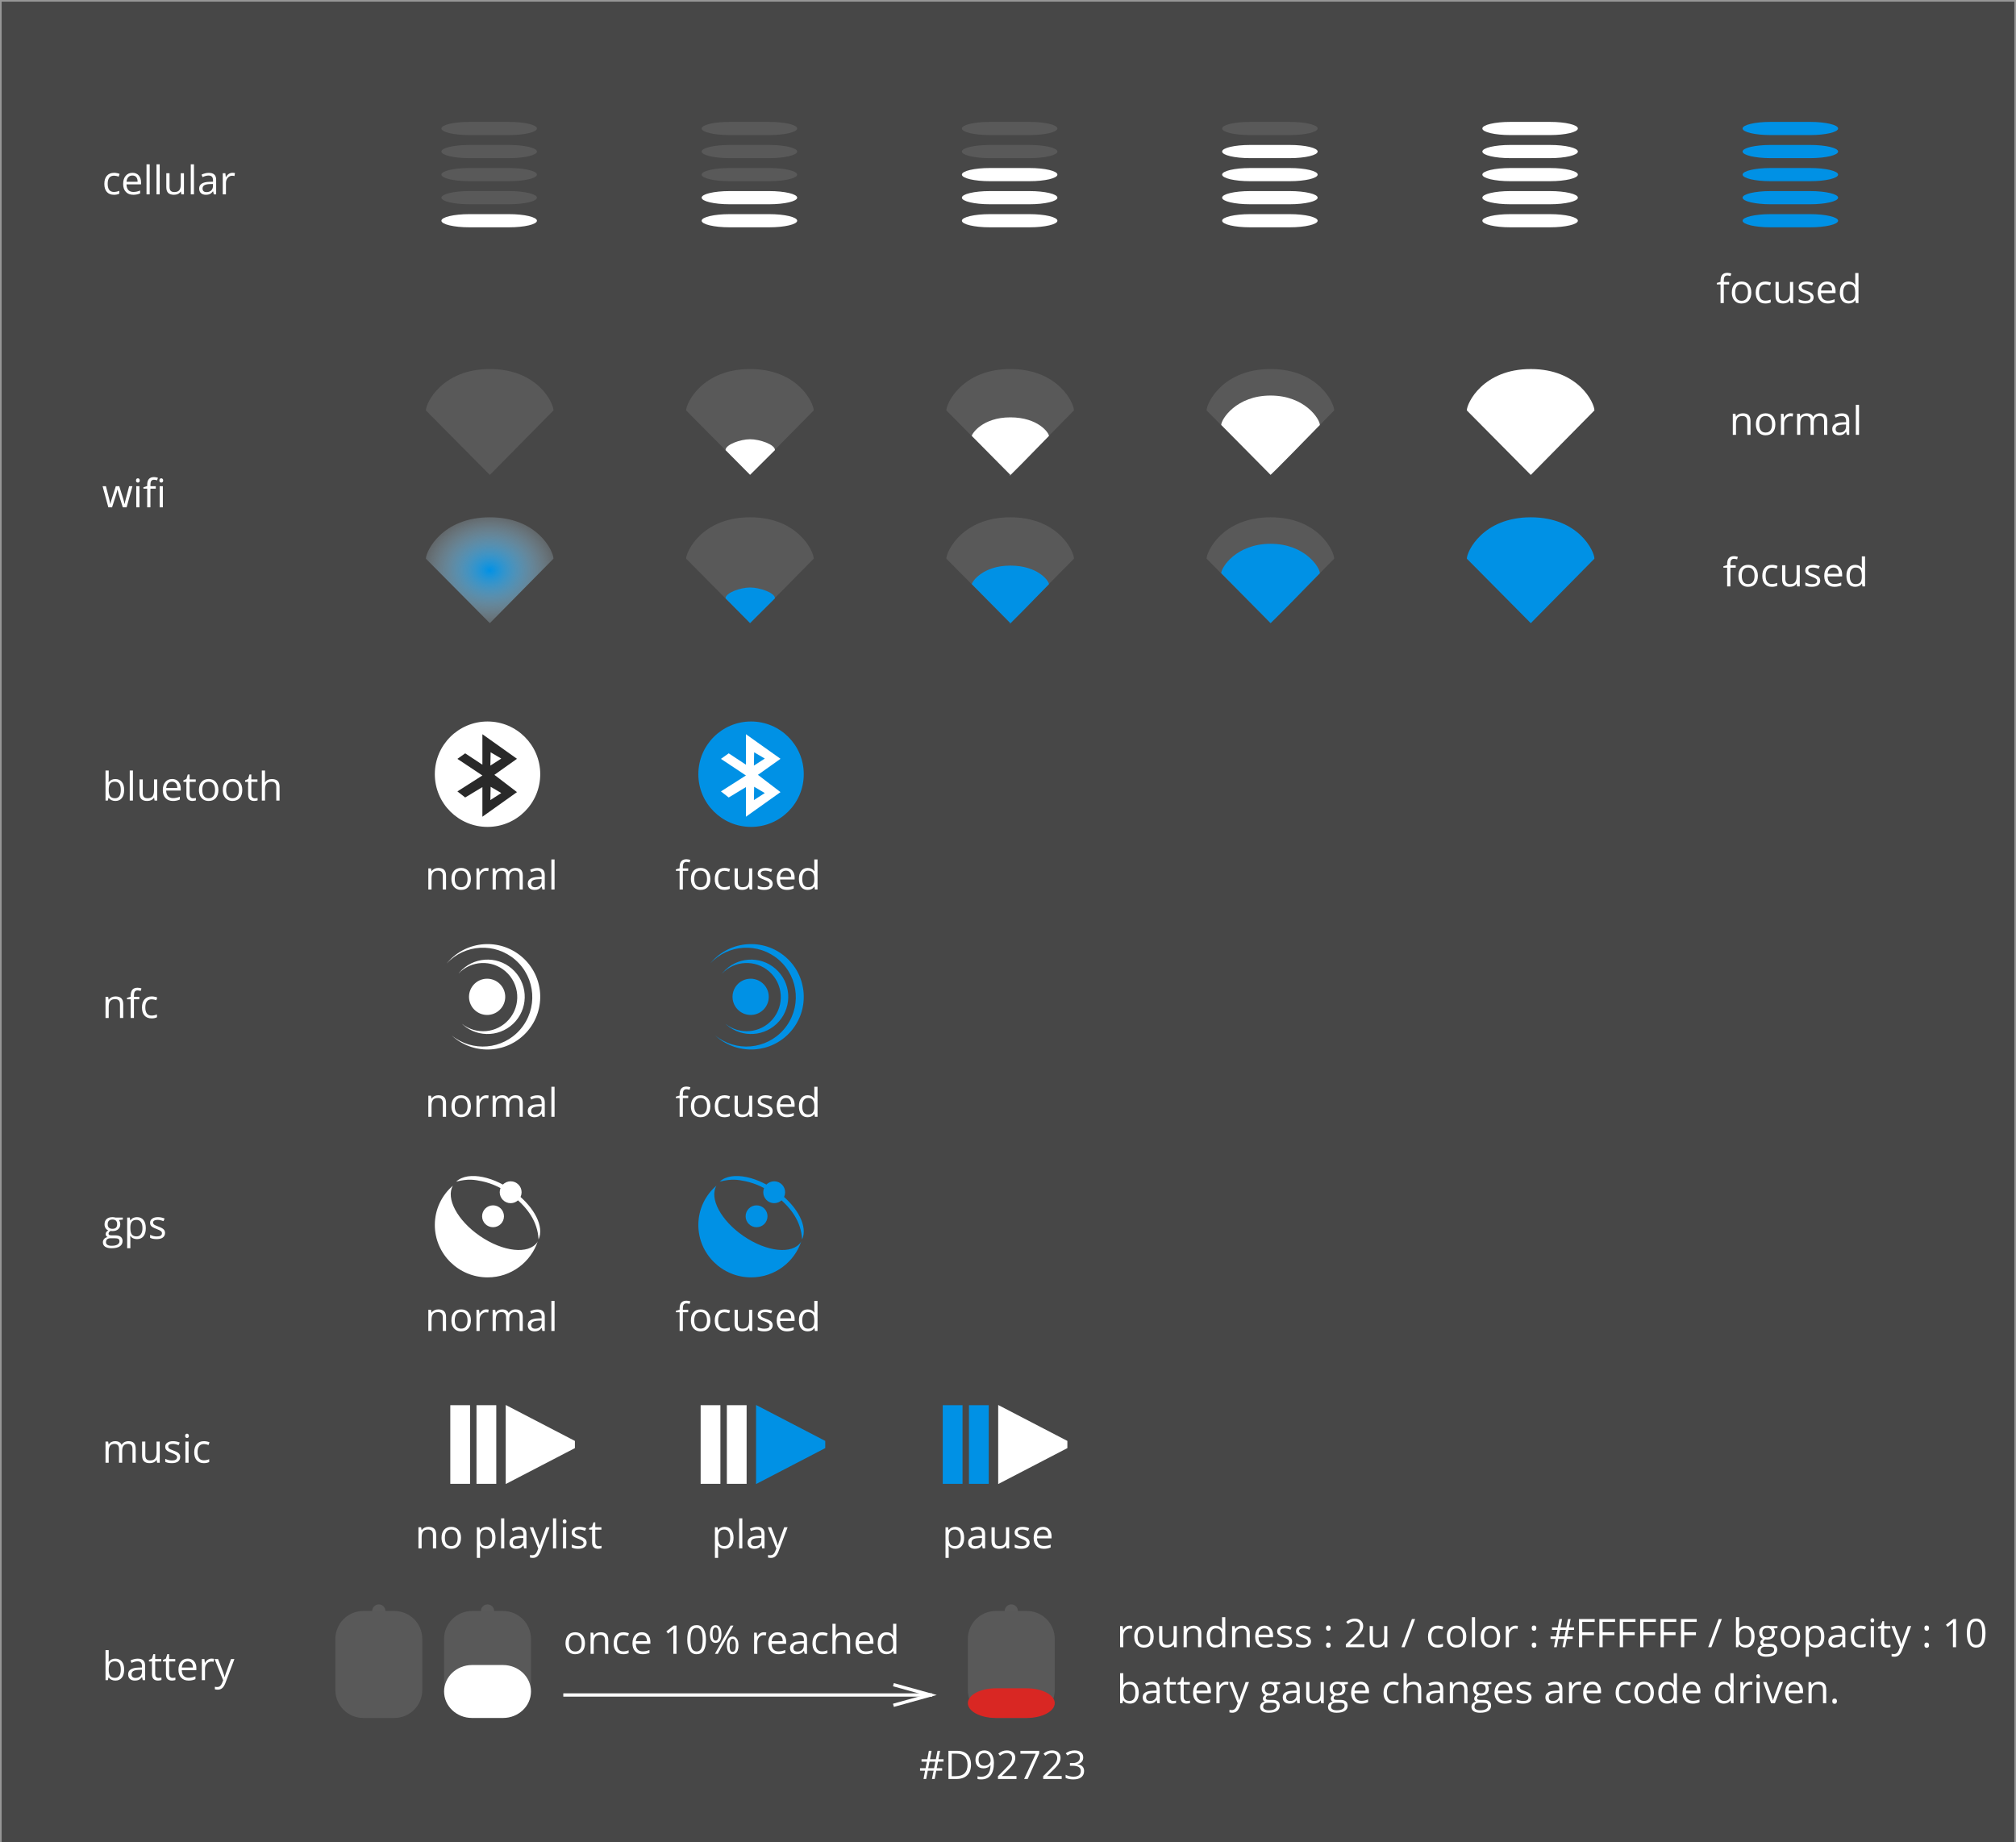
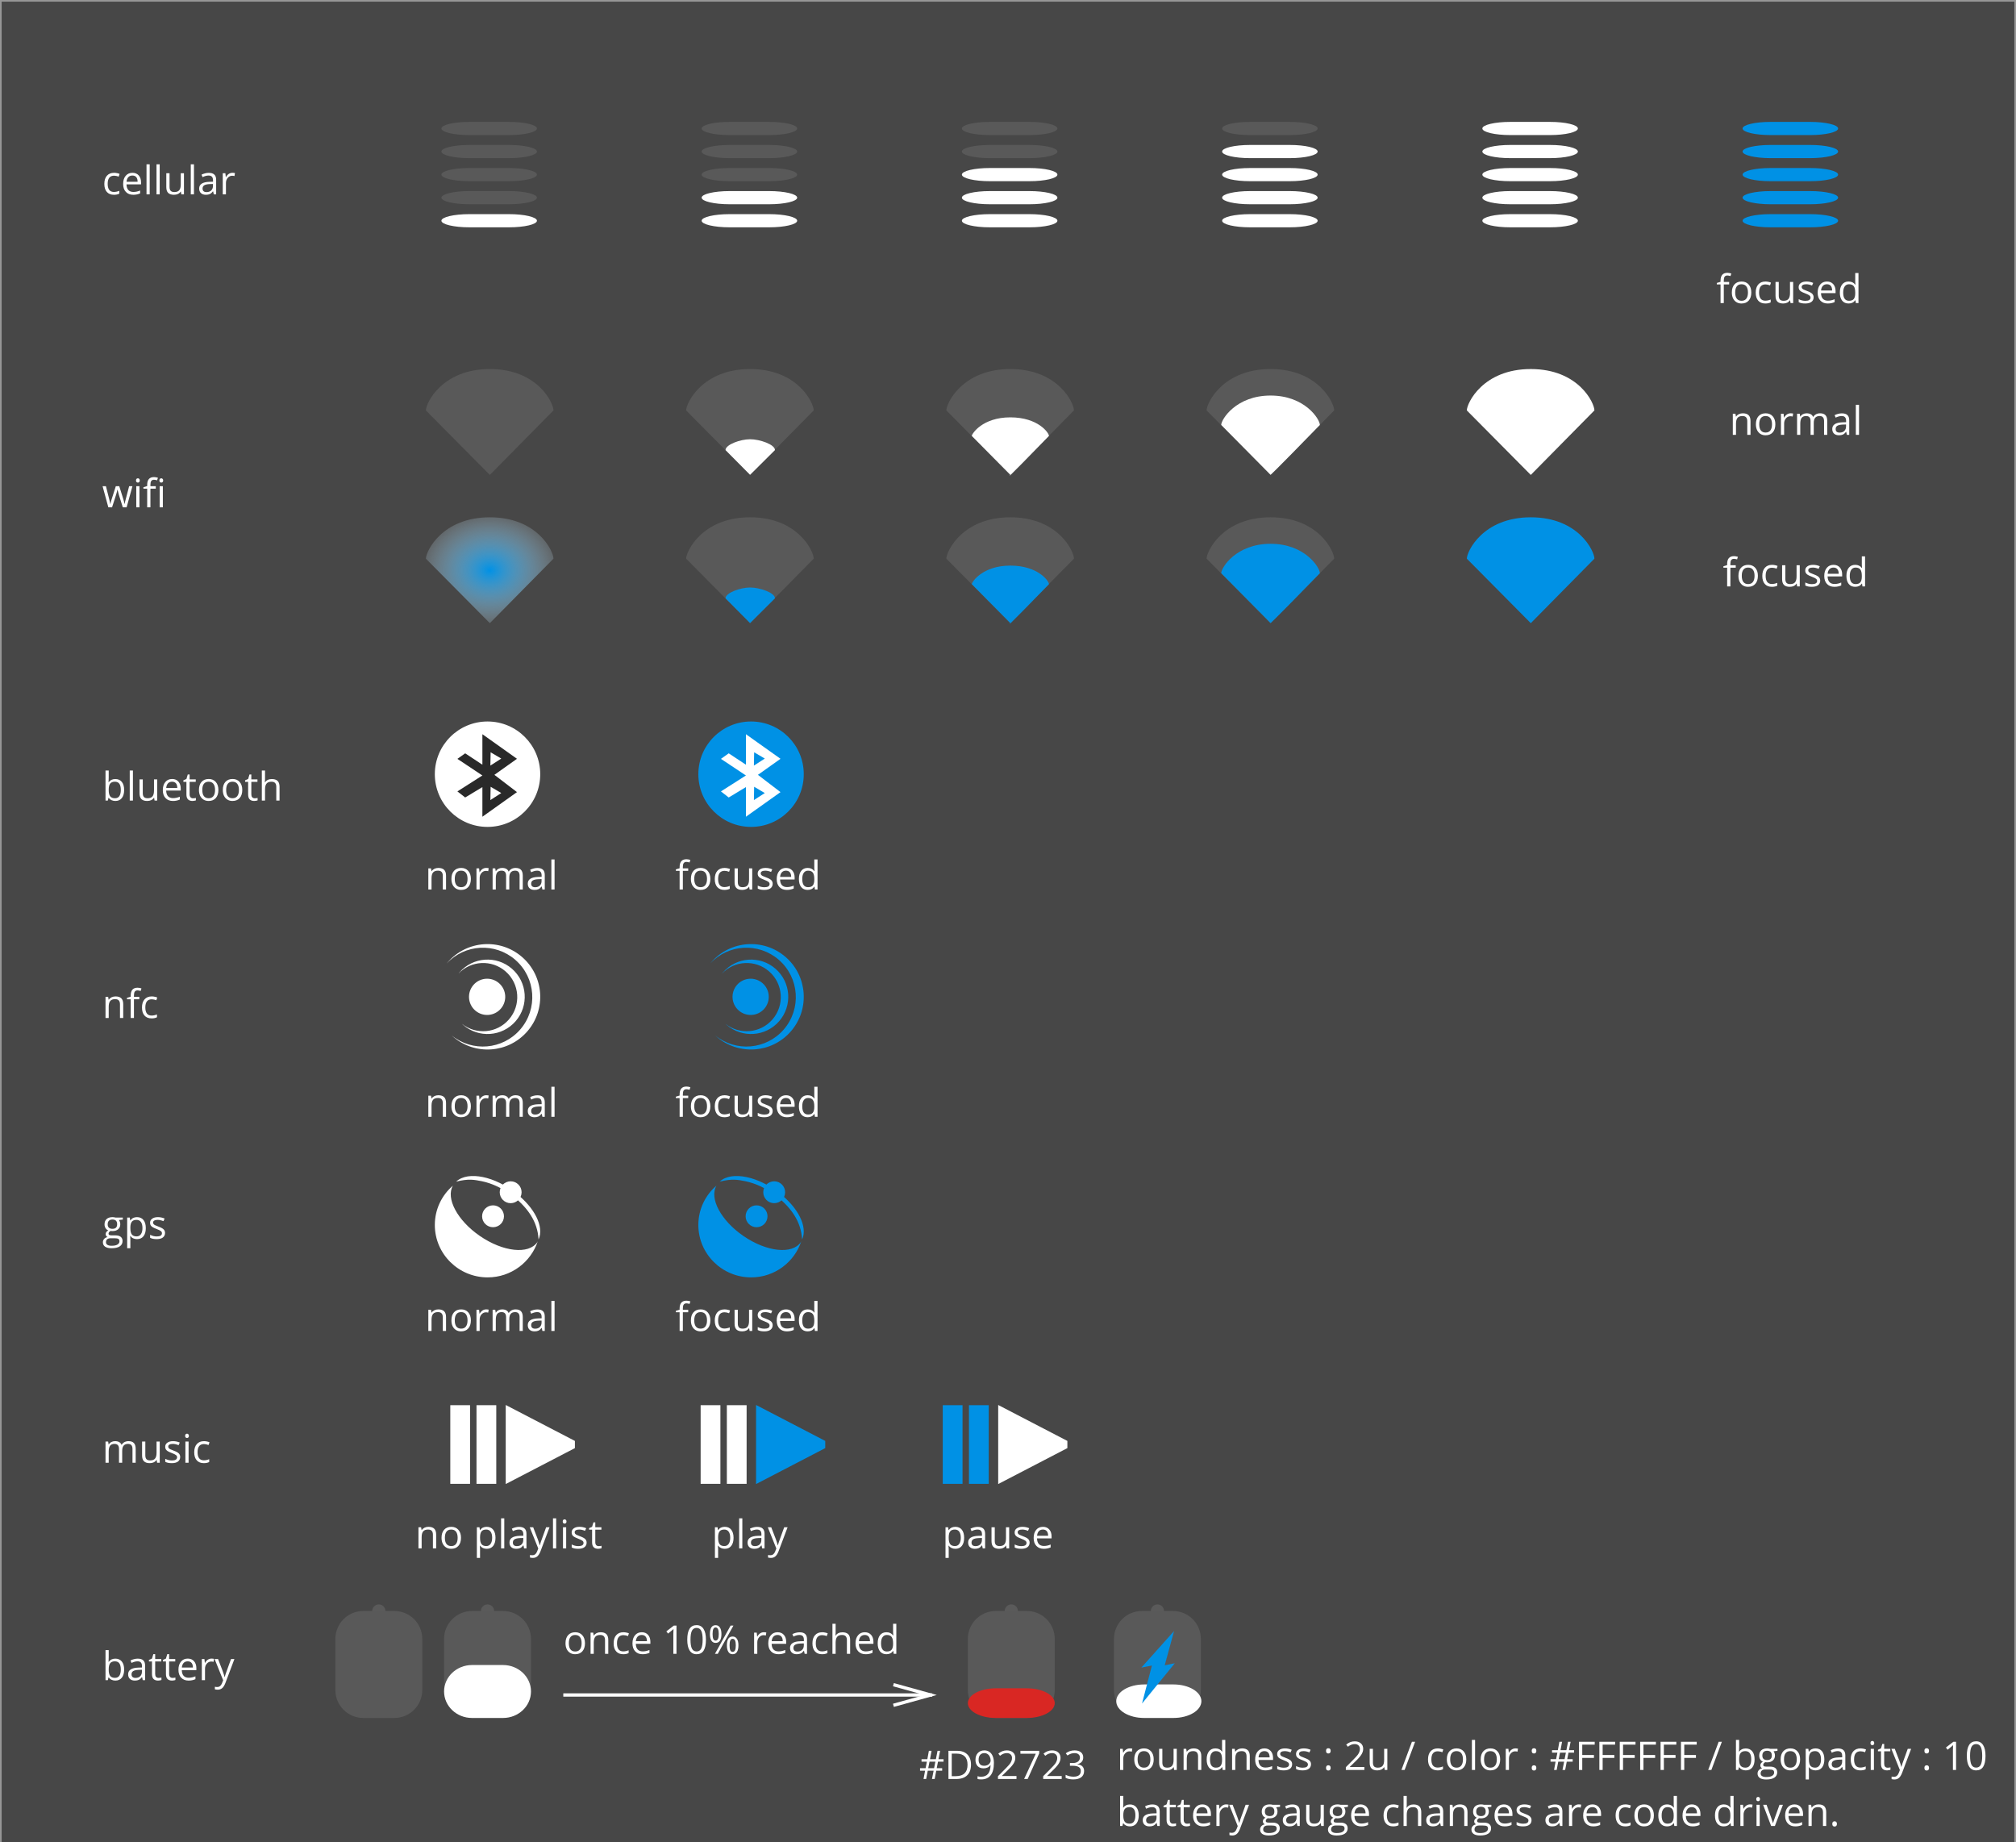
<svg xmlns="http://www.w3.org/2000/svg" xmlns:xlink="http://www.w3.org/1999/xlink" width="612px" height="559px" viewBox="0 0 612 559" version="1.1" id="svg2">
  <description id="description6">Created with Sketch (http://www.bohemiancoding.com/sketch)</description>
  <defs id="defs8">
    <radialGradient cx="50%" cy="50%" fx="50%" fy="50%" r="63.867%" id="radialGradient-1">
      <stop stop-color="#0091E5" offset="0%" id="stop11" />
      <stop stop-color="#FFFFFF" stop-opacity="0" offset="100%" id="stop13" />
    </radialGradient>
    <radialGradient xlink:href="#radialGradient-1" id="radialGradient3407" cx="17.903" cy="17.663" fx="17.903" fy="17.663" r="22.534" gradientTransform="scale(1.097773,0.9109352)" gradientUnits="userSpaceOnUse" />
    <radialGradient xlink:href="#radialGradient-1" id="radialGradient3583" gradientUnits="userSpaceOnUse" gradientTransform="scale(1.097773,0.9109352)" cx="17.903" cy="17.663" fx="17.903" fy="17.663" r="22.534" />
    <radialGradient xlink:href="#radialGradient-1" id="radialGradient3585" gradientUnits="userSpaceOnUse" gradientTransform="scale(1.097773,0.9109352)" cx="17.903" cy="17.663" fx="17.903" fy="17.663" r="22.534" />
  </defs>
  <rect id="Rectangle-25" x="0" y="0" width="612" height="562" style="fill:#474747;stroke:#979797" />
  <g id="cell-bars" transform="translate(134,37)" style="fill:#ffffff;stroke:none">
    <rect id="Rectangle-2" x="0" y="28" width="29" height="4" rx="8.479" />
    <rect id="rect20" x="0" y="21" width="29" height="4" rx="8.479" style="fill-opacity:0.1" />
    <rect id="rect22" x="0" y="14" width="29" height="4" rx="8.479" style="fill-opacity:0.1" />
    <rect id="rect24" x="0" y="7" width="29" height="4" rx="8.479" style="fill-opacity:0.1" />
    <rect id="rect26" x="0" y="0" width="29" height="4" rx="8.479" style="fill-opacity:0.1" />
  </g>
  <g id="g28" transform="translate(213,37)" style="fill:#ffffff;stroke:none">
    <rect id="rect30" x="0" y="28" width="29" height="4" rx="8.479" />
    <rect id="rect32" x="0" y="21" width="29" height="4" rx="8.479" />
    <rect id="rect34" x="0" y="14" width="29" height="4" rx="8.479" style="fill-opacity:0.1" />
    <rect id="rect36" x="0" y="7" width="29" height="4" rx="8.479" style="fill-opacity:0.1" />
    <rect id="rect38" x="0" y="0" width="29" height="4" rx="8.479" style="fill-opacity:0.1" />
  </g>
  <g id="g40" transform="translate(292,37)" style="fill:#ffffff;stroke:none">
    <rect id="rect42" x="0" y="28" width="29" height="4" rx="8.479" />
    <rect id="rect44" x="0" y="21" width="29" height="4" rx="8.479" />
    <rect id="rect46" x="0" y="14" width="29" height="4" rx="8.479" />
    <rect id="rect48" x="0" y="7" width="29" height="4" rx="8.479" style="fill-opacity:0.1" />
    <rect id="rect50" x="0" y="0" width="29" height="4" rx="8.479" style="fill-opacity:0.1" />
  </g>
  <g id="g52" transform="translate(371,37)" style="fill:#ffffff;stroke:none">
    <rect id="rect54" x="0" y="28" width="29" height="4" rx="8.479" />
    <rect id="rect56" x="0" y="21" width="29" height="4" rx="8.479" />
    <rect id="rect58" x="0" y="14" width="29" height="4" rx="8.479" />
    <rect id="rect60" x="0" y="7" width="29" height="4" rx="8.479" />
    <rect id="rect62" x="0" y="0" width="29" height="4" rx="8.479" style="fill-opacity:0.1" />
  </g>
  <g id="g64" transform="translate(450,37)" style="fill:#ffffff;stroke:none">
    <rect id="rect66" x="0" y="28" width="29" height="4" rx="8.479" />
    <rect id="rect68" x="0" y="21" width="29" height="4" rx="8.479" />
    <rect id="rect70" x="0" y="14" width="29" height="4" rx="8.479" />
    <rect id="rect72" x="0" y="7" width="29" height="4" rx="8.479" />
    <rect id="rect74" x="0" y="0" width="29" height="4" rx="8.479" />
  </g>
  <g id="g76" transform="translate(529,37)" style="fill:#0091e5;stroke:none">
    <rect id="rect78" x="0" y="28" width="29" height="4" rx="8.479" />
    <rect id="rect80" x="0" y="21" width="29" height="4" rx="8.479" />
    <rect id="rect82" x="0" y="14" width="29" height="4" rx="8.479" />
    <rect id="rect84" x="0" y="7" width="29" height="4" rx="8.479" />
    <rect id="rect86" x="0" y="0" width="29" height="4" rx="8.479" />
  </g>
  <g id="wifi" transform="translate(129,112)" style="fill:#ffffff;fill-opacity:0.101;stroke:none">
    <path d="m 19.701,32.16 c 0,0 0,-10e-7 -19.413,-19.581 0,-2.198 4.882,-12.558 19.413,-12.558 14.531,2.29e-6 19.318,10.311 19.318,12.558 L 19.701,32.16 z" id="Path-1" />
  </g>
  <g id="g90" transform="translate(208,112)" style="fill:#ffffff;stroke:none">
    <path d="m 19.701,32.16 c 0,0 0,-10e-7 -19.413,-19.581 0,-2.198 4.882,-12.558 19.413,-12.558 14.531,2.29e-6 19.318,10.311 19.318,12.558 L 19.701,32.16 z" id="path92" style="fill-opacity:0.101" />
    <path d="m 19.701,32.128 c 0,0 0,0 -7.451,-7.507 0,-1.685 4.544,-3.293 7.451,-3.293 2.907,0 7.554,1.57 7.554,3.293 l -7.554,7.507 z" id="path94" />
  </g>
  <g id="g96" transform="translate(287,112)" style="fill:#ffffff;stroke:none">
    <path d="m 19.701,32.16 c 0,0 0,-10e-7 -19.413,-19.581 0,-2.198 4.882,-12.558 19.413,-12.558 14.531,2.29e-6 19.318,10.311 19.318,12.558 L 19.701,32.16 z" id="path98" style="fill-opacity:0.101" />
    <path d="m 19.701,32.128 c 0,0 3.422,3.448 -11.69,-11.81 0,-0.611 3.202,-5.634 11.69,-5.634 8.488,1e-6 11.734,4.741 11.734,5.634 C 16.603,35.575 19.701,32.128 19.701,32.128 z" id="path100" />
  </g>
  <g id="g102" transform="translate(366,112)" style="fill:#ffffff;stroke:none">
    <path d="m 19.701,32.16 c 0,0 0,-10e-7 -19.413,-19.581 0,-2.198 4.882,-12.558 19.413,-12.558 14.531,2.29e-6 19.318,10.311 19.318,12.558 L 19.701,32.16 z" id="path104" style="fill-opacity:0.101" />
    <path d="m 19.701,32.128 c 0,0 0.14,0.12 -14.973,-15.137 0,-1.685 4.515,-8.926 14.973,-8.926 10.457,1.2e-6 14.973,7.203 14.973,8.926 C 19.841,32.248 19.701,32.128 19.701,32.128 z" id="path106" />
  </g>
  <g id="g108" transform="translate(445,112)" style="fill:#ffffff;stroke:none">
    <path d="m 19.701,32.16 c 0,0 0,-10e-7 -19.413,-19.581 0,-2.198 4.882,-12.558 19.413,-12.558 14.531,2.29e-6 19.318,10.311 19.318,12.558 L 19.701,32.16 z" id="path110" />
  </g>
  <g id="g112" transform="translate(129,157)" style="fill:url(#radialGradient3585);stroke:none">
    <path d="m 19.701,32.16 c 0,0 0,-10e-7 -19.413,-19.581 0,-2.198 4.882,-12.558 19.413,-12.558 14.531,2.29e-6 19.318,10.311 19.318,12.558 L 19.701,32.16 z" id="path114" style="fill:url(#radialGradient3583)" />
  </g>
  <g style="fill:none;stroke:none" id="g116" transform="translate(208,157)">
    <path d="m 19.701,32.16 c 0,0 0,-10e-7 -19.413,-19.581 0,-2.198 4.882,-12.558 19.413,-12.558 14.531,2.29e-6 19.318,10.311 19.318,12.558 L 19.701,32.16 z" id="path118" style="fill:#ffffff;fill-opacity:0.101" />
    <path d="m 19.701,32.128 c 0,0 0,0 -7.451,-7.507 0,-1.685 4.544,-3.293 7.451,-3.293 2.907,0 7.554,1.57 7.554,3.293 l -7.554,7.507 z" id="path120" style="fill:#0091e5" />
  </g>
  <g style="fill:none;stroke:none" id="g122" transform="translate(287,157)">
    <path d="m 19.701,32.16 c 0,0 0,-10e-7 -19.413,-19.581 0,-2.198 4.882,-12.558 19.413,-12.558 14.531,2.29e-6 19.318,10.311 19.318,12.558 L 19.701,32.16 z" id="path124" style="fill:#ffffff;fill-opacity:0.101" />
    <path d="m 19.701,32.128 c 0,0 3.422,3.448 -11.69,-11.81 0,-0.611 3.202,-5.634 11.69,-5.634 8.488,1e-6 11.734,4.741 11.734,5.634 C 16.603,35.575 19.701,32.128 19.701,32.128 z" id="path126" style="fill:#0091e5" />
  </g>
  <g style="fill:none;stroke:none" id="g128" transform="translate(366,157)">
    <path d="m 19.701,32.16 c 0,0 0,-10e-7 -19.413,-19.581 0,-2.198 4.882,-12.558 19.413,-12.558 14.531,2.29e-6 19.318,10.311 19.318,12.558 L 19.701,32.16 z" id="path130" style="fill:#ffffff;fill-opacity:0.101" />
    <path d="m 19.701,32.128 c 0,0 0.14,0.12 -14.973,-15.137 0,-1.685 4.515,-8.926 14.973,-8.926 10.457,1.2e-6 14.973,7.203 14.973,8.926 C 19.841,32.248 19.701,32.128 19.701,32.128 z" id="path132" style="fill:#0091e5" />
  </g>
  <g id="g134" transform="translate(445,157)" style="fill:#0091e5;stroke:none">
    <path d="m 19.701,32.16 c 0,0 0,-10e-7 -19.413,-19.581 0,-2.198 4.882,-12.558 19.413,-12.558 14.531,2.29e-6 19.318,10.311 19.318,12.558 L 19.701,32.16 z" id="path136" />
  </g>
  <g style="fill:none;stroke:none" id="bluetooth" transform="translate(132,219)">
    <path d="M 16,32 C 24.837,32 32,24.837 32,16 32,7.163 24.837,0 16,0 7.163,0 0,7.163 0,16 0,24.837 7.163,32 16,32 z" id="Oval-1" style="fill:#ffffff" />
    <path d="m 14.441,13.118 0,-9.254 10.499,7.461 -6.856,4.872 6.856,5.243 -10.499,7.47 0,-8.991 L 9.216,23.067 6.855,21.223 14.441,16.388 6.855,11.346 9.216,9.669 14.441,13.118 z m 2.499,-3.767 -0.076,4.037 3.307,-2.132 -3.231,-1.905 z m 0,10.465 -0.076,4.037 3.307,-2.132 -3.231,-1.905 z" id="Path-19" style="fill:#292929" />
  </g>
  <g style="fill:none;stroke:none" id="g141" transform="translate(212,219)">
    <path d="M 16,32 C 24.837,32 32,24.837 32,16 32,7.163 24.837,0 16,0 7.163,0 0,7.163 0,16 0,24.837 7.163,32 16,32 z" id="path143" style="fill:#0091e5" />
    <path d="m 14.441,13.118 0,-9.254 10.499,7.461 -6.856,4.872 6.856,5.243 -10.499,7.47 0,-8.991 L 9.216,23.067 6.855,21.223 14.441,16.388 6.855,11.346 9.216,9.669 14.441,13.118 z m 2.499,-3.767 -0.076,4.037 3.307,-2.132 -3.231,-1.905 z m 0,10.465 -0.076,4.037 3.307,-2.132 -3.231,-1.905 z" id="path145" style="fill:#ffffff" />
  </g>
  <g id="nfc" transform="matrix(0.656059,-0.7547096,0.7547096,0.656059,125.4277,304.1507)" style="fill:#ffffff;stroke:none">
    <path d="M 15.492,0.008 C 15.661,0.003 15.83,0 16,0 24.837,0 32,7.163 32,16 32,24.837 24.837,32 16,32 7.163,32 0,24.837 0,16 0,15.83 0.003,15.661 0.008,15.492 0.267,23.549 6.88,30 15,30 23.284,30 30,23.284 30,15 30,6.88 23.549,0.267 15.492,0.008 z" id="Oval-2" />
    <path d="M 15.519,4.716 C 15.679,4.709 15.839,4.706 16,4.706 22.238,4.706 27.294,9.762 27.294,16 27.294,22.238 22.238,27.294 16,27.294 9.762,27.294 4.706,22.238 4.706,16 c 0,-0.161 0.003,-0.321 0.01,-0.481 0.241,5.504 4.779,9.893 10.343,9.893 5.718,0 10.353,-4.635 10.353,-10.353 0,-5.564 -4.388,-10.102 -9.893,-10.343 z" id="path149" />
    <circle id="Oval-6" cx="15.912" cy="15.912" r="5.5" d="m 21.412,15.912 c 0,3.038 -2.462,5.5 -5.5,5.5 -3.038,0 -5.5,-2.462 -5.5,-5.5 0,-3.038 2.462,-5.5 5.5,-5.5 3.038,0 5.5,2.462 5.5,5.5 z" />
  </g>
  <g id="g152" transform="matrix(0.656059,-0.7547096,0.7547096,0.656059,205.4277,304.1507)" style="fill:#0091e5;stroke:none">
    <path d="M 15.492,0.008 C 15.661,0.003 15.83,0 16,0 24.837,0 32,7.163 32,16 32,24.837 24.837,32 16,32 7.163,32 0,24.837 0,16 0,15.83 0.003,15.661 0.008,15.492 0.267,23.549 6.88,30 15,30 23.284,30 30,23.284 30,15 30,6.88 23.549,0.267 15.492,0.008 z" id="path154" />
    <path d="M 15.519,4.716 C 15.679,4.709 15.839,4.706 16,4.706 22.238,4.706 27.294,9.762 27.294,16 27.294,22.238 22.238,27.294 16,27.294 9.762,27.294 4.706,22.238 4.706,16 c 0,-0.161 0.003,-0.321 0.01,-0.481 0.241,5.504 4.779,9.893 10.343,9.893 5.718,0 10.353,-4.635 10.353,-10.353 0,-5.564 -4.388,-10.102 -9.893,-10.343 z" id="path156" />
    <circle id="circle158" cx="15.912" cy="15.912" r="5.5" d="m 21.412,15.912 c 0,3.038 -2.462,5.5 -5.5,5.5 -3.038,0 -5.5,-2.462 -5.5,-5.5 0,-3.038 2.462,-5.5 5.5,-5.5 3.038,0 5.5,2.462 5.5,5.5 z" />
  </g>
  <g style="fill:none;stroke:none" id="play-btn" transform="translate(139,426.4706)">
    <path d="m 14.522,0 0,24 21,-10.909 0,-2.182 L 14.522,0 z" id="path5357-5" style="fill:#ffffff" />
    <path d="m 0.696,3.062 0,17.875" id="path203" style="stroke:#ffffff;stroke-width:6;stroke-linecap:square" />
    <path d="m 8.652,3.062 0,17.875" id="path205" style="stroke:#ffffff;stroke-width:6;stroke-linecap:square" />
  </g>
  <g style="fill:none;stroke:none" id="g207" transform="translate(215,426.4706)">
    <path d="m 14.522,0 0,24 21,-10.909 0,-2.182 L 14.522,0 z" id="path209" style="fill:#0091e5" />
    <path d="m 0.696,3.062 0,17.875" id="path211" style="stroke:#ffffff;stroke-width:6;stroke-linecap:square" />
    <path d="m 8.652,3.062 0,17.875" id="path213" style="stroke:#ffffff;stroke-width:6;stroke-linecap:square" />
  </g>
  <g style="fill:none;stroke:none" id="g215" transform="translate(288.5,426.4706)">
    <path d="m 14.522,0 0,24 21,-10.909 0,-2.182 L 14.522,0 z" id="path217" style="fill:#ffffff" />
    <path d="m 0.696,3.062 0,17.875" id="path219" style="stroke:#0091e5;stroke-width:6;stroke-linecap:square" />
    <path d="m 8.652,3.062 0,17.875" id="path221" style="stroke:#0091e5;stroke-width:6;stroke-linecap:square" />
  </g>
  <g id="battery" transform="translate(101.8088,487)" style="fill:#ffffff;stroke:none">
    <rect id="Rectangle-7" x="-2.2737368e-13" y="2" width="26.382" height="32.471" rx="8.479" style="fill-opacity:0.1" />
    <path d="m 15.191,2 c 0,-1.105 -0.895,-2 -2,-2 -1.105,0 -2,0.895 -2,2 l 4,0 z" id="Oval-41" style="fill-opacity:0.103" />
  </g>
  <g id="g226" transform="translate(134.8088,487)" style="fill:#ffffff;stroke:none">
    <rect id="rect228" x="-2.2737368e-13" y="2" width="26.382" height="32.471" rx="8.479" style="fill-opacity:0.1" />
    <rect id="rect230" x="-1.1368684e-13" y="18.405" width="26.382" height="16.065" rx="8.479" />
    <path d="m 15.191,2 c 0,-1.105 -0.895,-2 -2,-2 -1.105,0 -2,0.895 -2,2 l 4,0 z" id="path232" style="fill-opacity:0.103" />
  </g>
  <g style="fill:none;stroke:none" id="battery_empty" transform="translate(293.5,487.4706)">
    <rect id="rect235" x="0.309" y="1.529" width="26.382" height="32.471" rx="8.479" style="fill:#ffffff;fill-opacity:0.1" />
    <path d="m 15.5,1.529 c 0,-1.105 -0.895,-2 -2,-2 -1.105,0 -2,0.895 -2,2 l 4,0 z" id="path237" style="fill:#ffffff;fill-opacity:0.103" />
    <rect id="rect239" x="0.309" y="25" width="26.382" height="9" rx="8.479" style="fill:#d92723" />
  </g>
  <path d="m 171.5,514.5 111.004,0" id="path241" style="fill:none;stroke:#ffffff;stroke-linecap:square" />
  <path id="Line-decoration-1" d="m 271.7,517.5 c 3.78,-1.05 7.02,-1.95 10.8,-3 -3.78,-1.05 -7.02,-1.95 -10.8,-3" style="fill:none;stroke:#ffffff;stroke-linecap:square" />
  <text id="normal" font-size="12" font-weight="normal" style="font-size:12px;font-weight:normal;fill:#ffffff;stroke:none;font-family:Open Sans">
    <tspan x="525" y="132" id="tspan245">normal</tspan>
  </text>
  <text id="text247" font-size="12" font-weight="normal" style="font-size:12px;font-weight:normal;fill:#ffffff;stroke:none;font-family:Open Sans">
    <tspan x="129" y="270" id="tspan249">normal</tspan>
  </text>
  <text id="focused" font-size="12" font-weight="normal" style="font-size:12px;font-weight:normal;fill:#ffffff;stroke:none;font-family:Open Sans">
    <tspan x="523" y="178" id="tspan252">focused</tspan>
  </text>
  <text id="text254" font-size="12" font-weight="normal" style="font-size:12px;font-weight:normal;fill:#ffffff;stroke:none;font-family:Open Sans">
    <tspan x="521" y="92" id="tspan256">focused</tspan>
  </text>
  <text id="cellular" font-size="12" font-weight="normal" style="font-size:12px;font-weight:normal;fill:#ffffff;stroke:none;font-family:Open Sans">
    <tspan x="31" y="59" id="tspan259">cellular</tspan>
  </text>
  <text id="text261" font-size="12" font-weight="normal" style="font-size:12px;font-weight:normal;fill:#ffffff;stroke:none;font-family:Open Sans">
    <tspan x="31" y="154" id="tspan263">wifi</tspan>
  </text>
  <text id="text265" font-size="12" font-weight="normal" style="font-size:12px;font-weight:normal;fill:#ffffff;stroke:none;font-family:Open Sans">
    <tspan x="31" y="243" id="tspan267">bluetooth</tspan>
  </text>
  <text id="text269" font-size="12" font-weight="normal" style="font-size:12px;font-weight:normal;fill:#ffffff;stroke:none;font-family:Open Sans">
    <tspan x="31" y="309" id="tspan271">nfc</tspan>
  </text>
  <text id="text273" font-size="12" font-weight="normal" style="font-size:12px;font-weight:normal;fill:#ffffff;stroke:none;font-family:Open Sans">
    <tspan x="31" y="376" id="tspan275">gps</tspan>
  </text>
  <text id="music" font-size="12" font-weight="normal" style="font-size:12px;font-weight:normal;fill:#ffffff;stroke:none;font-family:Open Sans">
    <tspan x="31" y="444" id="tspan278">music</tspan>
  </text>
  <text id="text280" font-size="12" font-weight="normal" style="font-size:12px;font-weight:normal;fill:#ffffff;stroke:none;font-family:Open Sans">
    <tspan x="31" y="510" id="tspan282">battery</tspan>
  </text>
  <text id="text284" font-size="12" font-weight="normal" style="font-size:12px;font-weight:normal;fill:#ffffff;stroke:none;font-family:Open Sans">
    <tspan x="205" y="270" id="tspan286">focused</tspan>
  </text>
  <text id="text288" font-size="12" font-weight="normal" style="font-size:12px;font-weight:normal;fill:#ffffff;stroke:none;font-family:Open Sans">
    <tspan x="129" y="339" id="tspan290">normal</tspan>
  </text>
  <text id="text292" font-size="12" font-weight="normal" style="font-size:12px;font-weight:normal;fill:#ffffff;stroke:none;font-family:Open Sans">
    <tspan x="205" y="339" id="tspan294">focused</tspan>
  </text>
  <text id="text296" font-size="12" font-weight="normal" style="font-size:12px;font-weight:normal;fill:#ffffff;stroke:none;font-family:Open Sans">
    <tspan x="129" y="404" id="tspan298">normal</tspan>
  </text>
  <text id="no-playlist" font-size="12" font-weight="normal" style="font-size:12px;font-weight:normal;fill:#ffffff;stroke:none;font-family:Open Sans">
    <tspan x="126" y="470" id="tspan301">no playlist</tspan>
  </text>
  <text id="#D92723" font-size="12" font-weight="normal" style="font-size:12px;font-weight:normal;fill:#ffffff;stroke:none;font-family:Open Sans">
    <tspan x="279" y="540" id="tspan304">#D92723</tspan>
  </text>
  <text id="once-10%-reached" font-size="12" font-weight="normal" style="font-size:12px;font-weight:normal;fill:#ffffff;stroke:none;font-family:Open Sans">
    <tspan x="171" y="502" id="tspan307">once 10% reached</tspan>
  </text>
-   <text id="battery-gauge-change" font-size="12" font-weight="normal" style="font-size:12px;font-weight:normal;fill:#ffffff;stroke:none;font-family:Open Sans">
-     <tspan x="339" y="517" id="tspan310">battery gauge changes are code driven.</tspan>
-   </text>
-   <text id="roundness-:-2u-/-col" font-size="12" font-weight="normal" style="font-size:12px;font-weight:normal;fill:#ffffff;stroke:none;font-family:Open Sans">
-     <tspan x="339" y="500" id="tspan313">roundness : 2u / color : #FFFFFF / bgopacity : 10</tspan>
+   <text id="battery-gauge-change" font-size="12" font-weight="normal" style="font-size:12px;font-weight:normal;fill:#ffffff;stroke:none;font-family:Open Sans" y="37.254">
+     <tspan x="339" y="554.254" id="tspan310">battery gauge changes are code driven.</tspan>
+   </text>
+   <text id="roundness-:-2u-/-col" font-size="12" font-weight="normal" style="font-size:12px;font-weight:normal;fill:#ffffff;stroke:none;font-family:Open Sans" y="37.254">
+     <tspan x="339" y="537.254" id="tspan313">roundness : 2u / color : #FFFFFF / bgopacity : 10</tspan>
  </text>
  <text id="play" font-size="12" font-weight="normal" style="font-size:12px;font-weight:normal;fill:#ffffff;stroke:none;font-family:Open Sans">
    <tspan x="216" y="470" id="tspan316">play</tspan>
  </text>
  <text id="pause" font-size="12" font-weight="normal" style="font-size:12px;font-weight:normal;fill:#ffffff;stroke:none;font-family:Open Sans">
    <tspan x="286" y="470" id="tspan319">pause</tspan>
  </text>
  <text id="text321" font-size="12" font-weight="normal" style="font-size:12px;font-weight:normal;fill:#ffffff;stroke:none;font-family:Open Sans">
    <tspan x="205" y="404" id="tspan323">focused</tspan>
  </text>
  <g style="fill:none;stroke:none" id="g325" transform="translate(293.8088,489)" />
  <g id="g3399" transform="matrix(0.9390731,0,0,0.9390731,7.073619,23.95849)" style="fill:#ffffff">
    <path id="path3114" d="m 138.873,357.727 c -3.586,3.096 -5.841,7.628 -5.841,12.716 0,9.346 7.643,16.94 17.075,16.94 7.591,0 13.998,-4.941 16.221,-11.728 -0.066,0.114 -0.104,0.25 -0.18,0.359 -2.779,4.039 -11.075,3.126 -18.558,-2.022 -7.279,-5.009 -11.075,-12.161 -8.717,-16.266 z m 28.129,14.514 c 0.006,0.06 0.041,0.12 0.045,0.18 0.006,-0.047 0.04,-0.088 0.045,-0.135 l -0.09,-0.045 z" style="color:#000000;fill:#ffffff;fill-opacity:1;fill-rule:nonzero;stroke:none;stroke-width:5.909;marker:none;visibility:visible;display:inline;overflow:visible;enable-background:accumulate" />
    <path transform="matrix(1.081393,0,0,1.081393,111.0774,148.7446)" d="m 40.972,202.411 c 0,1.805 -1.464,3.269 -3.269,3.269 -1.805,0 -3.269,-1.464 -3.269,-3.269 0,-1.805 1.464,-3.269 3.269,-3.269 1.805,0 3.269,1.464 3.269,3.269 z" id="path3119" style="color:#000000;fill:#ffffff;fill-opacity:1;fill-rule:nonzero;stroke:none;stroke-width:5.909;marker:none;visibility:visible;display:inline;overflow:visible;enable-background:accumulate" />
    <path style="color:#000000;fill:#ffffff;fill-opacity:1;fill-rule:nonzero;stroke:none;stroke-width:5.909;marker:none;visibility:visible;display:inline;overflow:visible;enable-background:accumulate" id="path3126" d="m 40.972,202.411 c 0,1.805 -1.464,3.269 -3.269,3.269 -1.805,0 -3.269,-1.464 -3.269,-3.269 0,-1.805 1.464,-3.269 3.269,-3.269 1.805,0 3.269,1.464 3.269,3.269 z" transform="matrix(1.081393,0,0,1.081393,116.7751,140.9751)" />
    <path id="path3123" d="m 159.372,360.244 c -3.465,-2.734 -7.295,-4.57 -10.784,-5.286 -3.489,-0.716 -6.681,-0.365 -8.67,1.479 4.057,-1.024 5.868,-0.611 8.365,-0.127 3.225,0.662 6.932,2.363 10.23,4.956 l 0.035,0.024 c 4.425,3.64 7.703,7.945 8.017,13.846 0.963,-2.093 0.595,-4.696 -0.702,-7.303 -1.297,-2.607 -3.538,-5.26 -6.491,-7.59 z" style="font-size:medium;font-style:normal;font-variant:normal;font-weight:normal;font-stretch:normal;text-indent:0;text-align:start;text-decoration:none;line-height:normal;letter-spacing:normal;word-spacing:normal;text-transform:none;direction:ltr;block-progression:tb;writing-mode:lr-tb;text-anchor:start;baseline-shift:baseline;color:#000000;fill:#ffffff;fill-opacity:1;stroke:none;stroke-width:1;marker:none;visibility:visible;display:inline;overflow:visible;enable-background:accumulate;font-family:Sans;-inkscape-font-specification:Sans" />
  </g>
  <g style="fill:#0091e5;fill-opacity:1" transform="matrix(0.9390731,0,0,0.9390731,87.07362,23.95849)" id="g3760">
    <path style="color:#000000;fill:#0091e5;fill-opacity:1;fill-rule:nonzero;stroke:none;stroke-width:5.909;marker:none;visibility:visible;display:inline;overflow:visible;enable-background:accumulate" d="m 138.873,357.727 c -3.586,3.096 -5.841,7.628 -5.841,12.716 0,9.346 7.643,16.94 17.075,16.94 7.591,0 13.998,-4.941 16.221,-11.728 -0.066,0.114 -0.104,0.25 -0.18,0.359 -2.779,4.039 -11.075,3.126 -18.558,-2.022 -7.279,-5.009 -11.075,-12.161 -8.717,-16.266 z m 28.129,14.514 c 0.006,0.06 0.041,0.12 0.045,0.18 0.006,-0.047 0.04,-0.088 0.045,-0.135 l -0.09,-0.045 z" id="path3762" />
    <path style="color:#000000;fill:#0091e5;fill-opacity:1;fill-rule:nonzero;stroke:none;stroke-width:5.909;marker:none;visibility:visible;display:inline;overflow:visible;enable-background:accumulate" id="path3764" d="m 40.972,202.411 c 0,1.805 -1.464,3.269 -3.269,3.269 -1.805,0 -3.269,-1.464 -3.269,-3.269 0,-1.805 1.464,-3.269 3.269,-3.269 1.805,0 3.269,1.464 3.269,3.269 z" transform="matrix(1.081393,0,0,1.081393,111.0774,148.7446)" />
    <path transform="matrix(1.081393,0,0,1.081393,116.7751,140.9751)" d="m 40.972,202.411 c 0,1.805 -1.464,3.269 -3.269,3.269 -1.805,0 -3.269,-1.464 -3.269,-3.269 0,-1.805 1.464,-3.269 3.269,-3.269 1.805,0 3.269,1.464 3.269,3.269 z" id="path3766" style="color:#000000;fill:#0091e5;fill-opacity:1;fill-rule:nonzero;stroke:none;stroke-width:5.909;marker:none;visibility:visible;display:inline;overflow:visible;enable-background:accumulate" />
    <path style="font-size:medium;font-style:normal;font-variant:normal;font-weight:normal;font-stretch:normal;text-indent:0;text-align:start;text-decoration:none;line-height:normal;letter-spacing:normal;word-spacing:normal;text-transform:none;direction:ltr;block-progression:tb;writing-mode:lr-tb;text-anchor:start;baseline-shift:baseline;color:#000000;fill:#0091e5;fill-opacity:1;stroke:none;stroke-width:1;marker:none;visibility:visible;display:inline;overflow:visible;enable-background:accumulate;font-family:Sans;-inkscape-font-specification:Sans" d="m 159.372,360.244 c -3.465,-2.734 -7.295,-4.57 -10.784,-5.286 -3.489,-0.716 -6.681,-0.365 -8.67,1.479 4.057,-1.024 5.868,-0.611 8.365,-0.127 3.225,0.662 6.932,2.363 10.23,4.956 l 0.035,0.024 c 4.425,3.64 7.703,7.945 8.017,13.846 0.963,-2.093 0.595,-4.696 -0.702,-7.303 -1.297,-2.607 -3.538,-5.26 -6.491,-7.59 z" id="path3768" />
  </g>
+   <g style="fill:#ffffff;stroke:none" transform="translate(338.1695,487)" id="g3154">
+     <rect style="fill-opacity:0.1" rx="8.479" height="32.471" width="26.382" y="2" x="-2.2737368e-13" id="rect3156" />
+     <path style="fill-opacity:0.103" id="path3158" d="m 15.191,2 c 0,-1.105 -0.895,-2 -2,-2 -1.105,0 -2,0.895 -2,2 l 4,0 z" />
+   </g>
+   <rect style="color:#000000;fill:#ffffff;fill-opacity:1;fill-rule:nonzero;stroke:none;marker:none;visibility:visible;display:inline;overflow:visible;enable-background:accumulate" rx="8.479" height="10.174" width="25.847" y="511.296" x="338.861" id="rect3162" />
+   <path style="fill:#0091e5;fill-opacity:1;stroke:none" d="m 356.411,495.087 -9.917,11.088 3.19,-0.619 -2.996,11.531 9.955,-12.225 -3.065,0.619 z" id="path3160" />
</svg>
